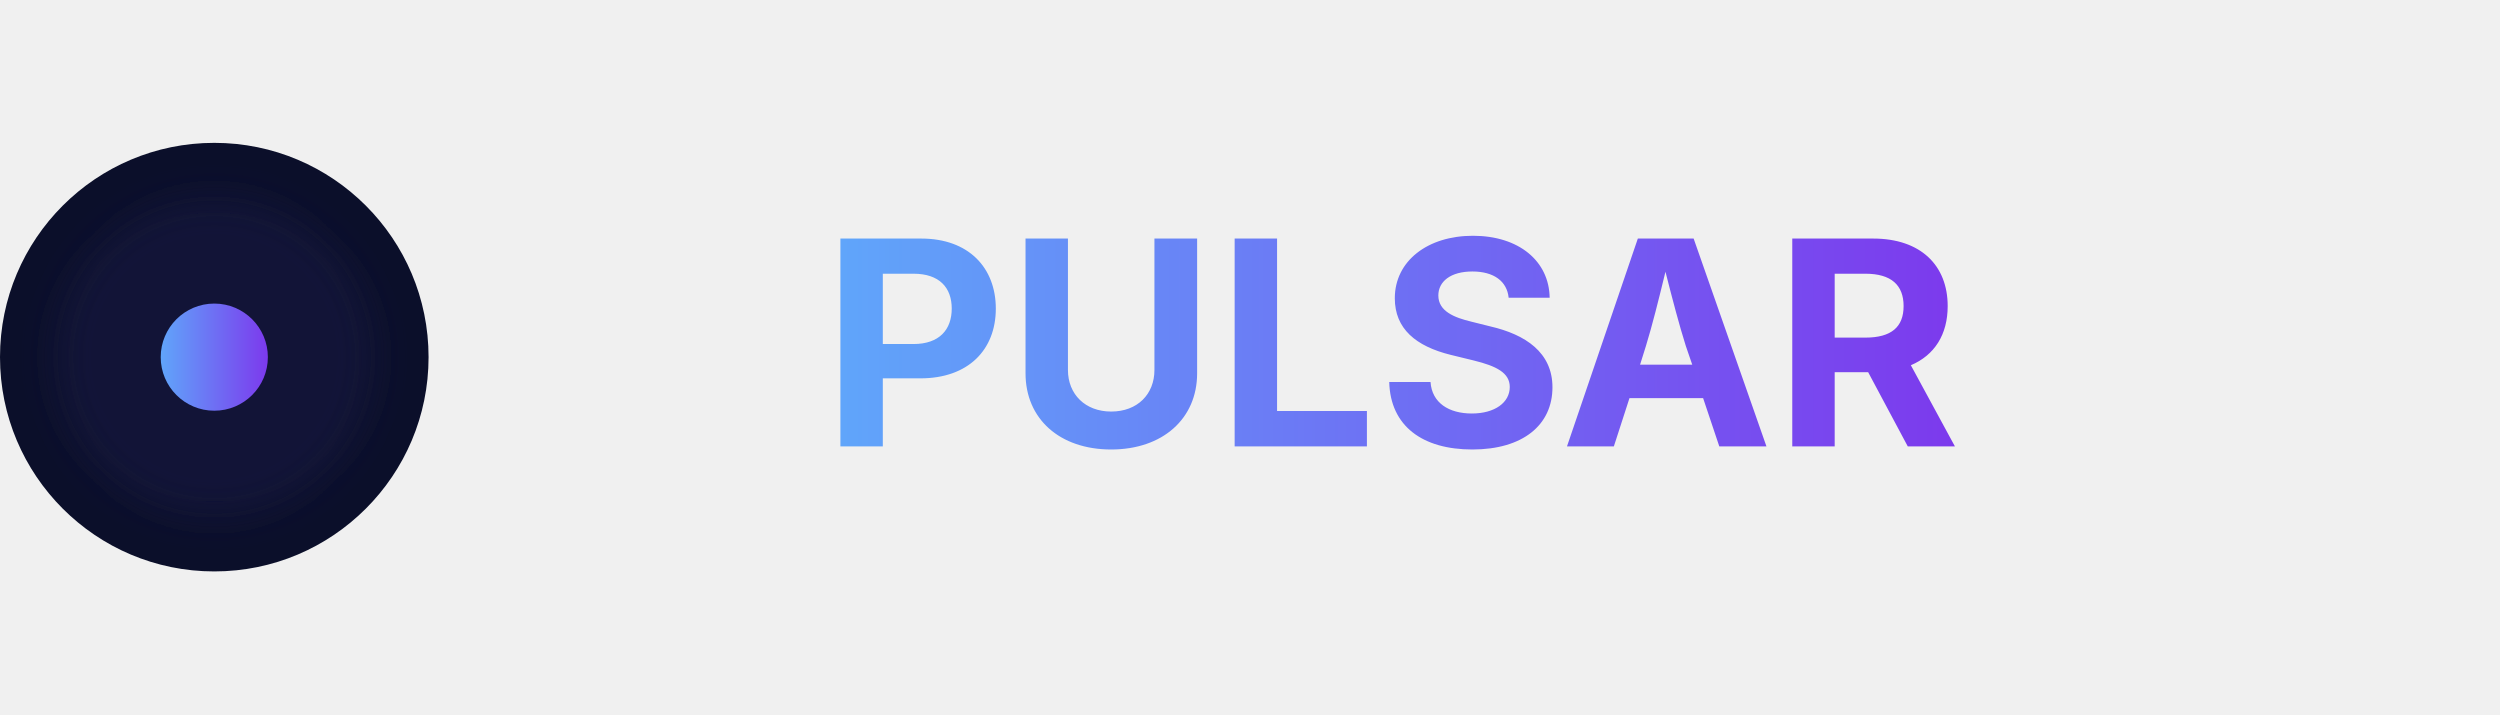
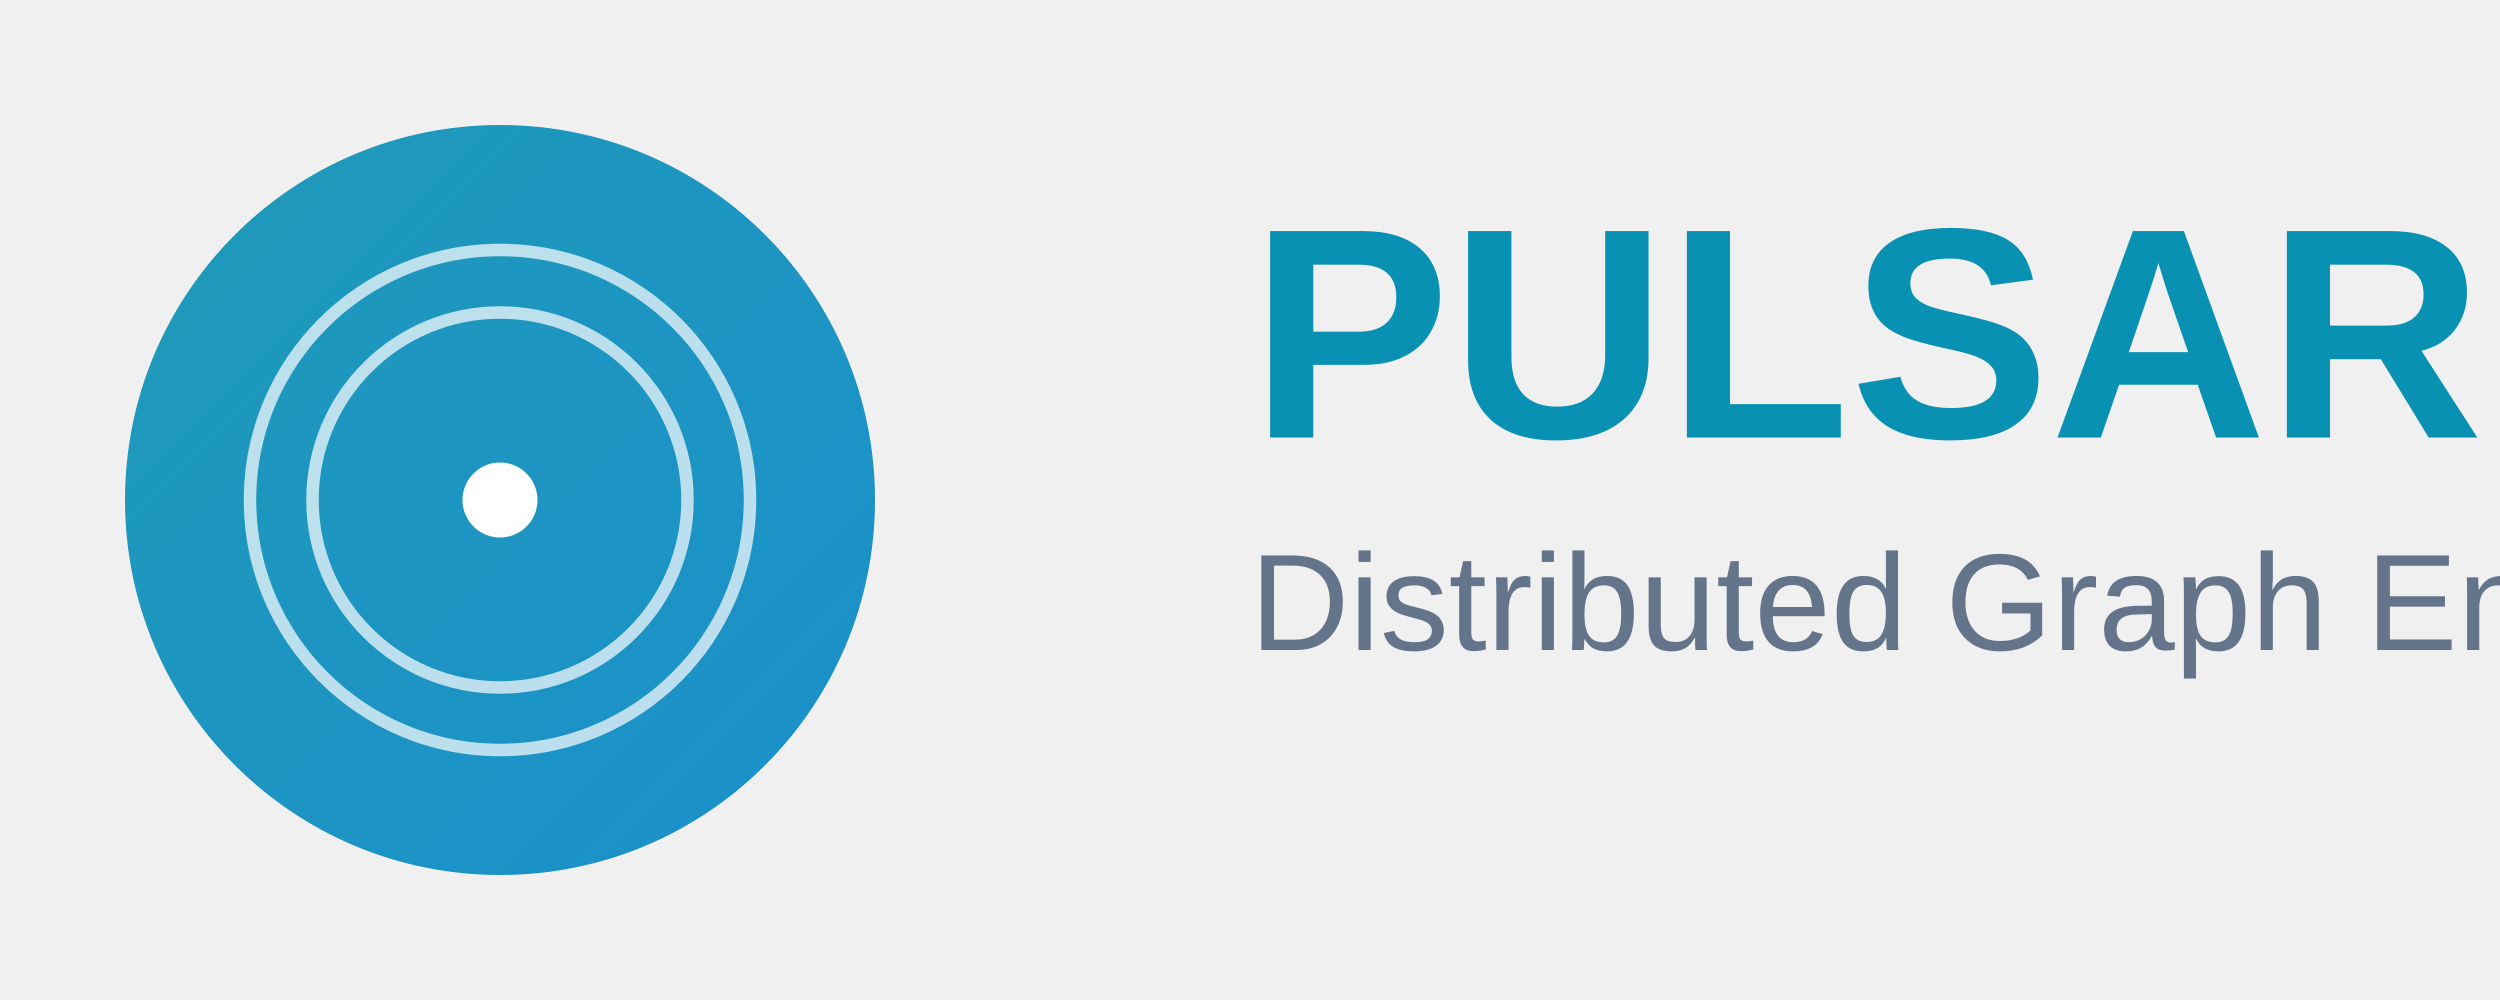
- <svg xmlns="http://www.w3.org/2000/svg" width="140" height="40" viewBox="0 0 140 40">
+ <svg xmlns="http://www.w3.org/2000/svg" width="200" height="80">
  <defs>
-     <linearGradient id="pulsarGrad" x1="0%" y1="0%" x2="100%" y2="0%">
-       <stop offset="0%" stop-color="#60a5fa" />
-       <stop offset="100%" stop-color="#7c3aed" />
+     <linearGradient id="pulsarGradient" x1="0%" y1="0%" x2="100%" y2="100%">
+       <stop offset="0%" style="stop-color:#0891b2;stop-opacity:1" />
+       <stop offset="100%" style="stop-color:#0284c7;stop-opacity:1" />
    </linearGradient>
-     <filter id="softGlow">
-       <feGaussianBlur stdDeviation="1" />
-     </filter>
  </defs>
-   <rect x="0" y="0" width="140" height="40" rx="8" fill="#0b1220" opacity="0.0" />
-   <g transform="translate(12,20)">
-     <circle r="12" fill="#0b0f2a" />
-     <circle r="9" fill="#1e1b4b" opacity="0.4" filter="url(#softGlow)" />
-     <path d="M -8 0 L 8 0" stroke="url(#pulsarGrad)" stroke-width="2" />
-     <path d="M 0 -8 L 0 8" stroke="url(#pulsarGrad)" stroke-width="2" />
-     <circle r="3" fill="url(#pulsarGrad)" />
+   <circle cx="40" cy="40" r="30" fill="url(#pulsarGradient)" opacity="0.9" />
+   <g stroke="white" stroke-width="1" opacity="0.7">
+     <circle cx="40" cy="40" r="15" fill="none" />
+     <circle cx="40" cy="40" r="20" fill="none" />
  </g>
-   <text x="46" y="25" font-family="Inter, Segoe UI, sans-serif" font-size="16" font-weight="700" fill="url(#pulsarGrad)">PULSAR</text>
+   <circle cx="40" cy="40" r="3" fill="white" />
+   <text x="100" y="35" font-family="Arial, sans-serif" font-size="24" font-weight="bold" fill="#0891b2">PULSAR</text>
+   <text x="100" y="52" font-family="Arial, sans-serif" font-size="11" fill="#64748b">Distributed Graph Engine</text>
</svg>
